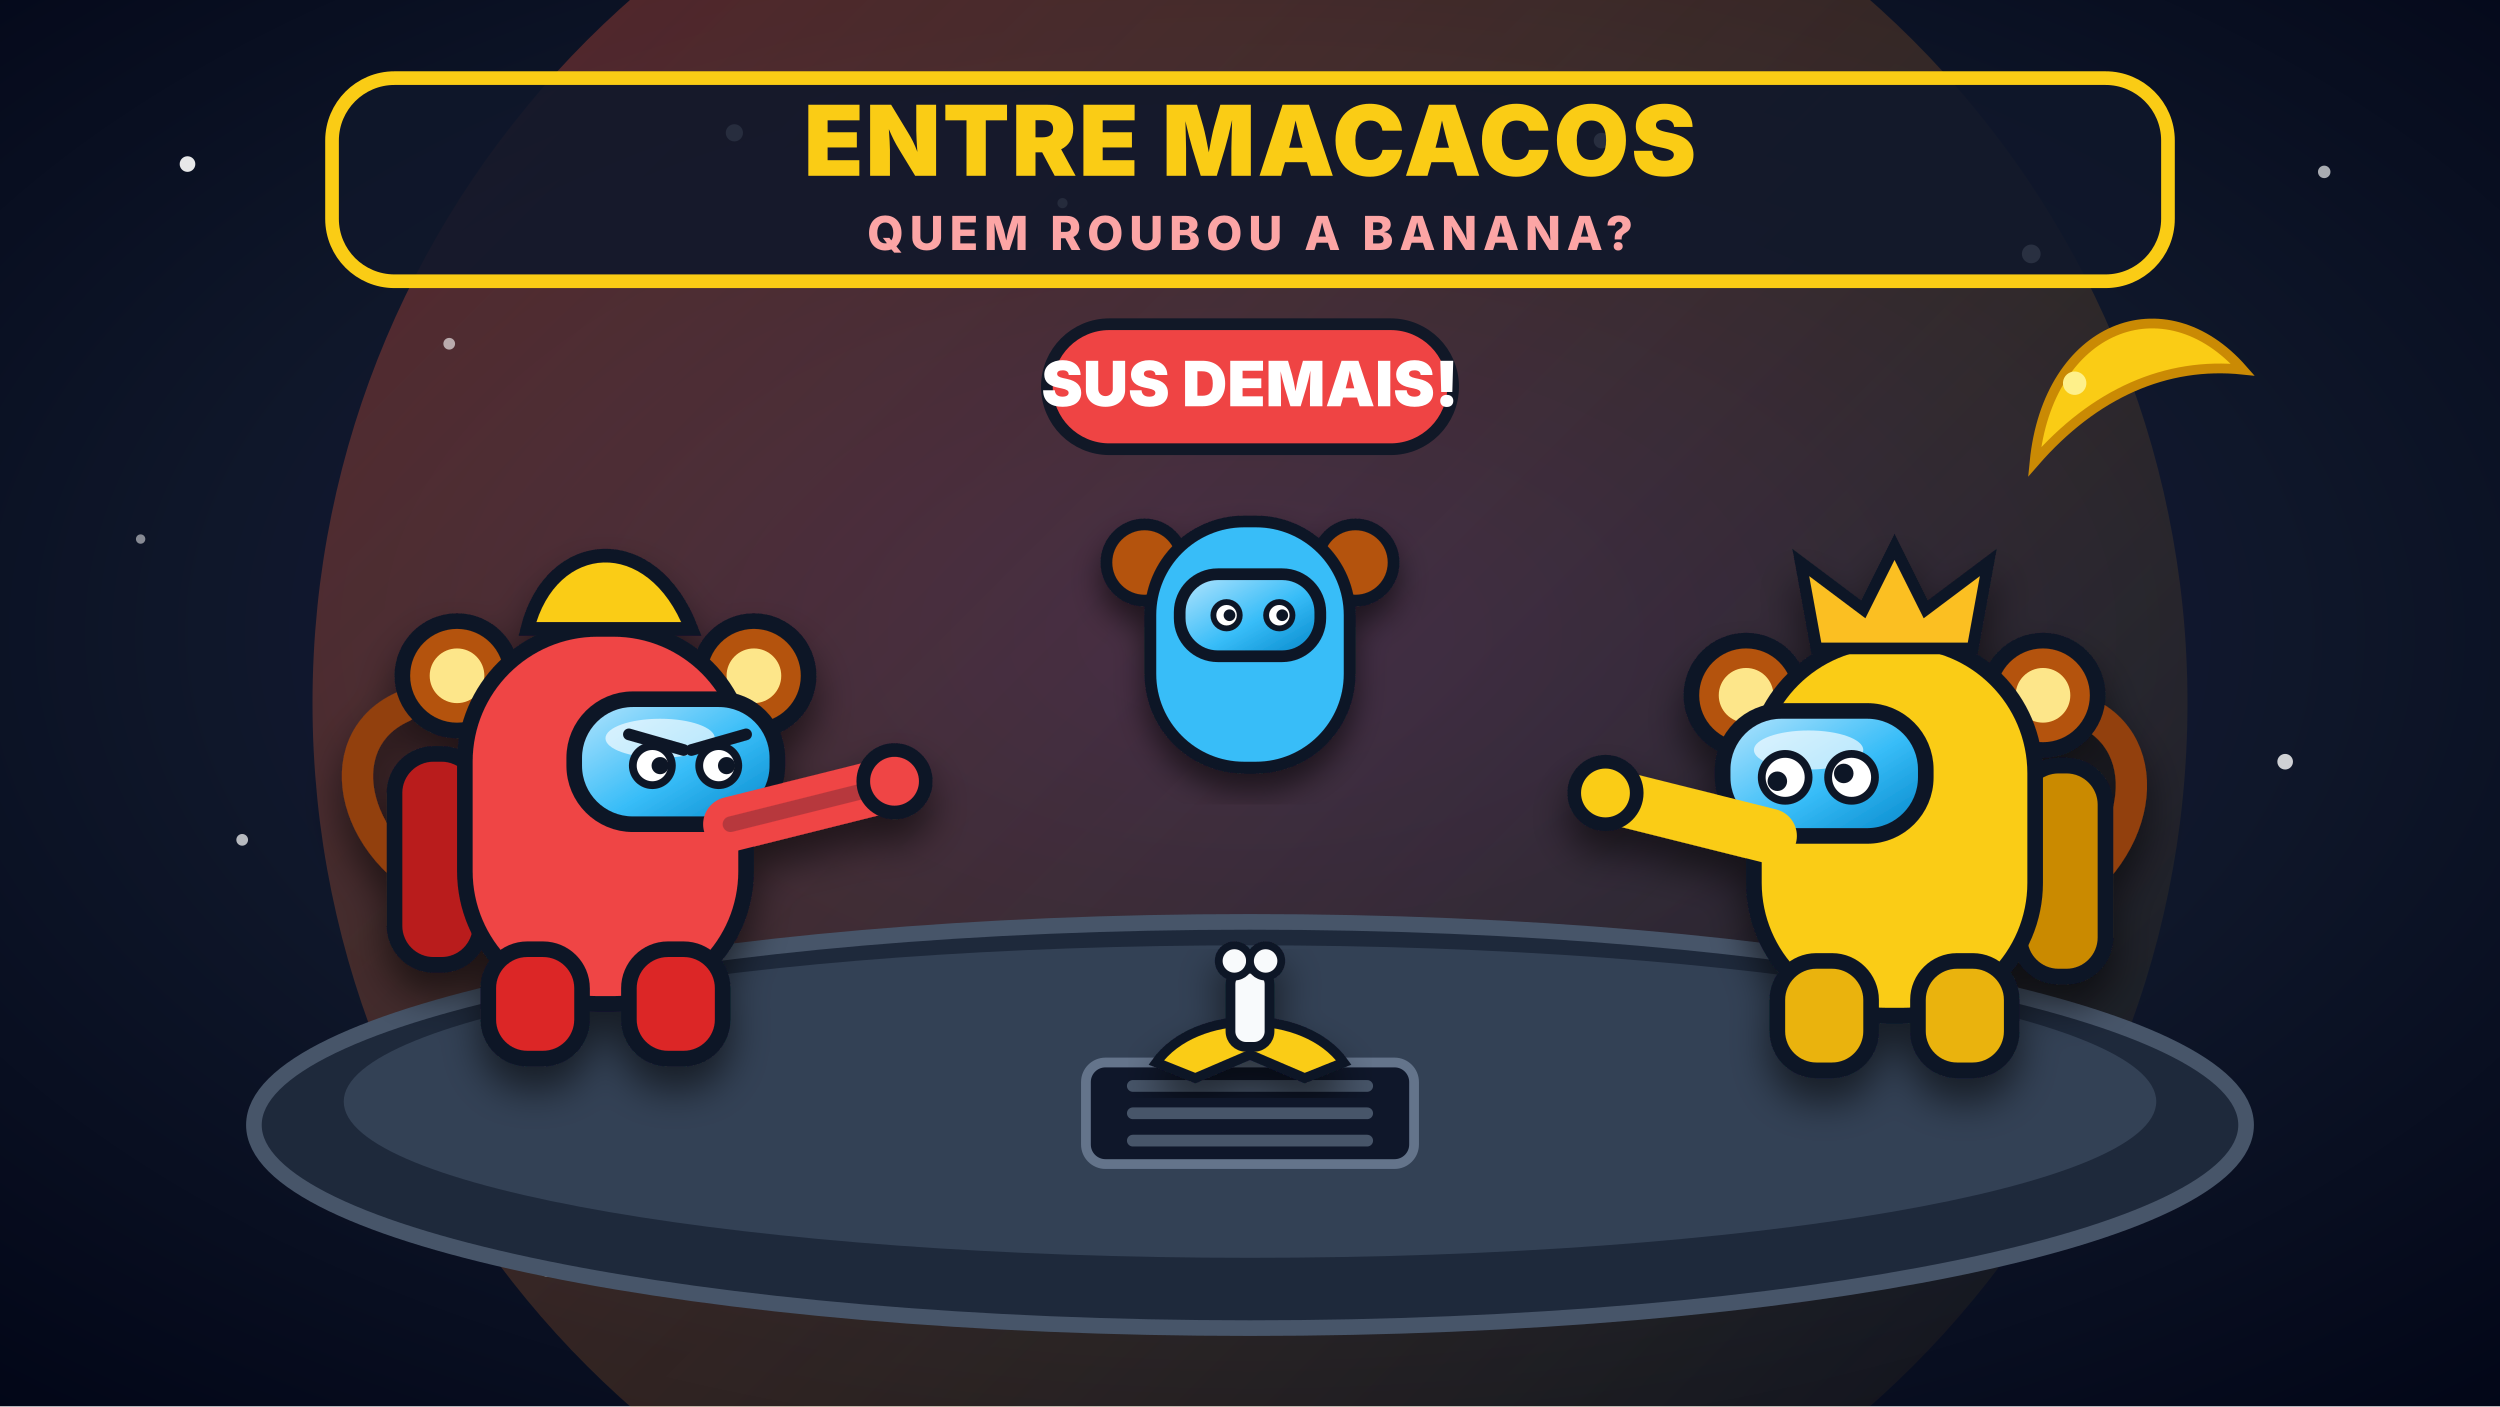
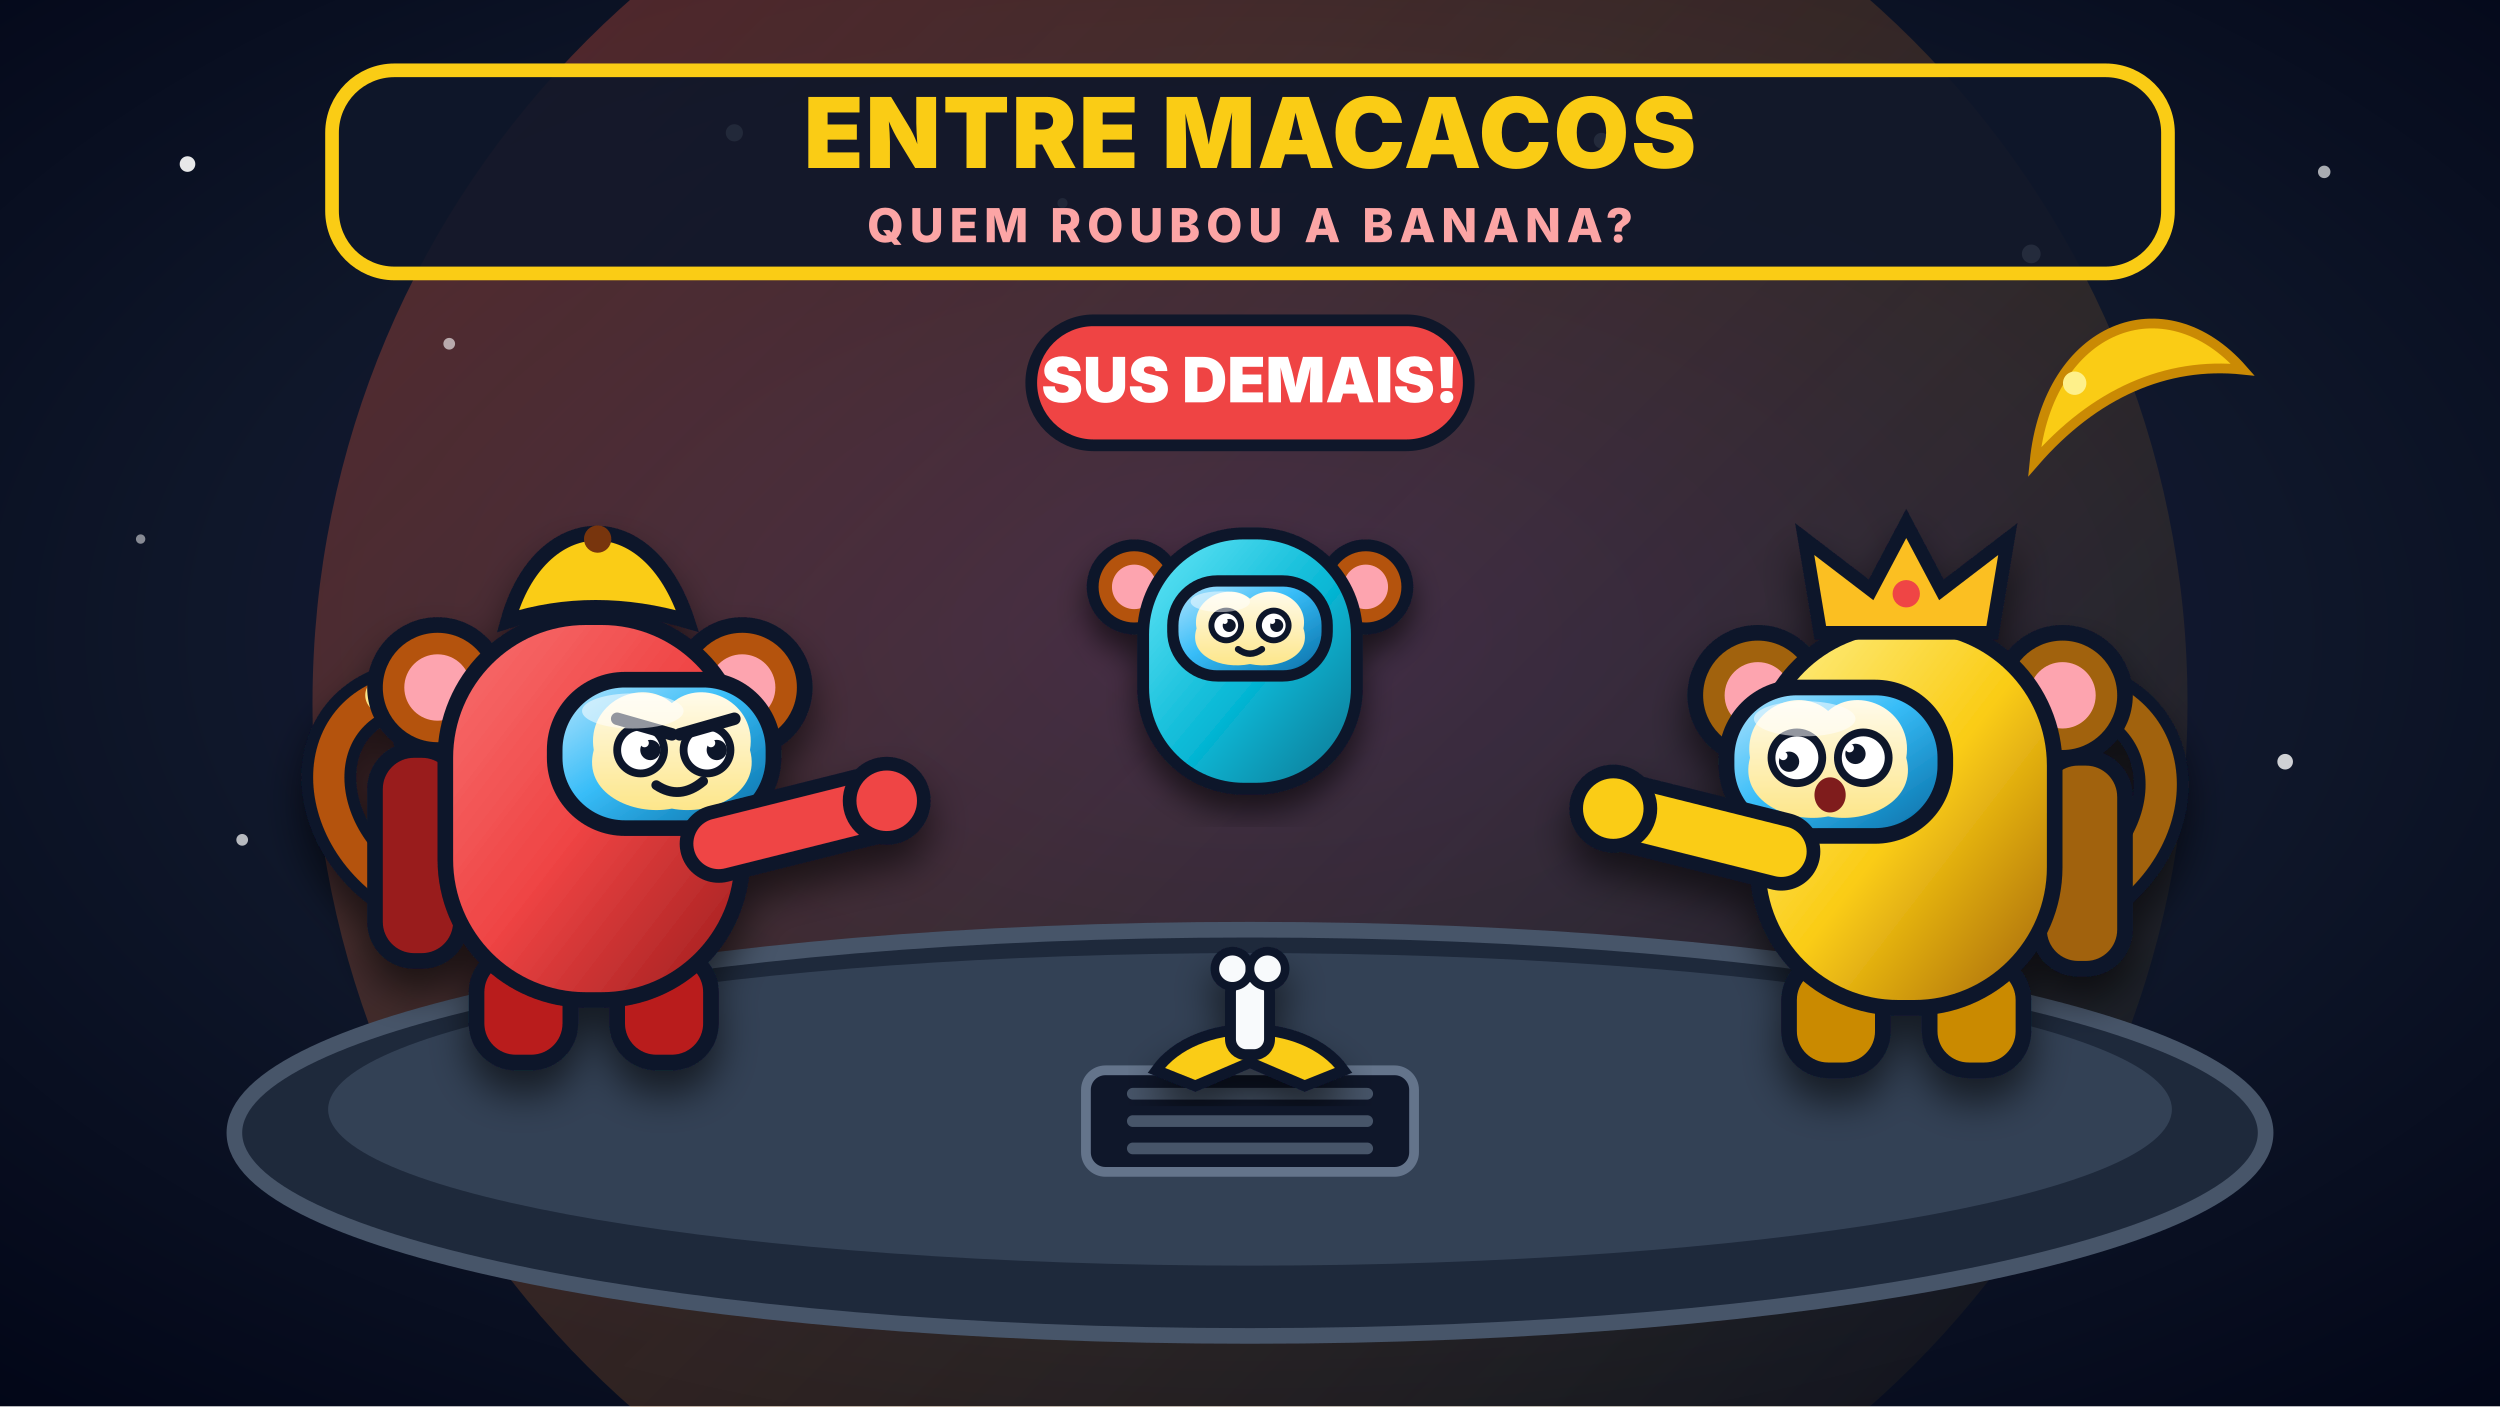
<svg xmlns="http://www.w3.org/2000/svg" viewBox="0 0 640 360">
  <defs>
    <radialGradient id="spaceBg" cx="50%" cy="45%" r="75%">
      <stop offset="0%" stop-color="#1e1b4b" />
      <stop offset="55%" stop-color="#0f172a" />
      <stop offset="100%" stop-color="#020617" />
    </radialGradient>
    <linearGradient id="alarmGlow" x1="0" y1="0" x2="1" y2="1">
-       <stop offset="0%" stop-color="#ef4444" stop-opacity="0.35" />
+       <stop offset="0%" stop-color="#ef4444" stop-opacity="0.34" />
      <stop offset="100%" stop-color="#facc15" stop-opacity="0" />
    </linearGradient>
    <linearGradient id="visor" x1="0" y1="0" x2="1" y2="1">
      <stop offset="0%" stop-color="#bae6fd" />
-       <stop offset="55%" stop-color="#38bdf8" />
-       <stop offset="100%" stop-color="#0284c7" />
+       <stop offset="45%" stop-color="#38bdf8" />
+       <stop offset="100%" stop-color="#0369a1" />
+     </linearGradient>
+     <linearGradient id="redSuit" x1="0" y1="0" x2="1" y2="1">
+       <stop offset="0%" stop-color="#f87171" />
+       <stop offset="50%" stop-color="#ef4444" />
+       <stop offset="100%" stop-color="#991b1b" />
+     </linearGradient>
+     <linearGradient id="yellowSuit" x1="0" y1="0" x2="1" y2="1">
+       <stop offset="0%" stop-color="#fef08a" />
+       <stop offset="50%" stop-color="#facc15" />
+       <stop offset="100%" stop-color="#a16207" />
+     </linearGradient>
+     <linearGradient id="cyanSuit" x1="0" y1="0" x2="1" y2="1">
+       <stop offset="0%" stop-color="#67e8f9" />
+       <stop offset="55%" stop-color="#06b6d4" />
+       <stop offset="100%" stop-color="#0e7490" />
+     </linearGradient>
+     <linearGradient id="faceMask" x1="0" y1="0" x2="0" y2="1">
+       <stop offset="0%" stop-color="#fffbeb" />
+       <stop offset="100%" stop-color="#fde68a" />
    </linearGradient>
    <filter id="shadow" x="-15%" y="-15%" width="130%" height="130%">
-       <feDropShadow dx="0" dy="6" stdDeviation="5" flood-color="#000" flood-opacity="0.55" />
+       <feDropShadow dx="0" dy="6" stdDeviation="5" flood-color="#000" flood-opacity="0.58" />
    </filter>
  </defs>
  <rect width="640" height="360" fill="url(#spaceBg)" />
  <circle cx="320" cy="180" r="240" fill="url(#alarmGlow)" />
  <g fill="#ffffff">
    <circle cx="48" cy="42" r="2" opacity="0.9" />
    <circle cx="115" cy="88" r="1.5" opacity="0.6" />
    <circle cx="188" cy="34" r="2.2" opacity="0.8" />
    <circle cx="272" cy="52" r="1.3" opacity="0.7" />
    <circle cx="410" cy="36" r="2" opacity="0.85" />
    <circle cx="520" cy="65" r="2.4" opacity="0.9" />
    <circle cx="595" cy="44" r="1.6" opacity="0.65" />
    <circle cx="62" cy="215" r="1.5" opacity="0.7" />
    <circle cx="585" cy="195" r="2" opacity="0.8" />
    <circle cx="140" cy="325" r="1.8" opacity="0.7" />
    <circle cx="495" cy="318" r="2.1" opacity="0.75" />
    <circle cx="36" cy="138" r="1.2" opacity="0.5" />
  </g>
  <g transform="translate(545 102) rotate(-18)">
    <path d="M-28 8 C-14 -24, 18 -26, 30 2 C12 -6, -8 -4, -28 8 Z" fill="#facc15" stroke="#ca8a04" stroke-width="2.5" />
    <circle cx="-12" cy="-8" r="3" fill="#fef08a" />
  </g>
-   <ellipse cx="320" cy="288" rx="255" ry="52" fill="#1e293b" stroke="#475569" stroke-width="4" />
-   <ellipse cx="320" cy="282" rx="232" ry="40" fill="#334155" />
-   <g transform="translate(278 272)">
+   <ellipse cx="320" cy="290" rx="260" ry="52" fill="#1e293b" stroke="#475569" stroke-width="4" />
+   <ellipse cx="320" cy="284" rx="236" ry="40" fill="#334155" />
+   <g transform="translate(278 274)">
    <rect x="0" y="0" width="84" height="26" rx="5" fill="#0f172a" stroke="#64748b" stroke-width="2.5" />
    <line x1="12" y1="6" x2="72" y2="6" stroke="#475569" stroke-width="3" stroke-linecap="round" />
    <line x1="12" y1="13" x2="72" y2="13" stroke="#475569" stroke-width="3" stroke-linecap="round" />
    <line x1="12" y1="20" x2="72" y2="20" stroke="#475569" stroke-width="3" stroke-linecap="round" />
  </g>
-   <g transform="translate(320 262)" filter="url(#shadow)">
-     <path d="M-24 10 C-14 -4, 14 -4, 24 10 L14 14 L0 8 L-14 14 Z" fill="#facc15" stroke="#111827" stroke-width="2.5" />
-     <rect x="-5" y="-14" width="10" height="20" rx="4" fill="#f8fafc" stroke="#111827" stroke-width="2.5" />
-     <circle cx="-4" cy="-16" r="4" fill="#f8fafc" stroke="#111827" stroke-width="2" />
-     <circle cx="4" cy="-16" r="4" fill="#f8fafc" stroke="#111827" stroke-width="2" />
+   <g transform="translate(320 264)" filter="url(#shadow)">
+     <path d="M-24 10 C-14 -4, 14 -4, 24 10 L14 14 L0 8 L-14 14 Z" fill="#facc15" stroke="#0f172a" stroke-width="2.8" />
+     <rect x="-5" y="-14" width="10" height="20" rx="4" fill="#f8fafc" stroke="#0f172a" stroke-width="2.8" />
+     <circle cx="-4.5" cy="-16" r="4.5" fill="#f8fafc" stroke="#0f172a" stroke-width="2.2" />
+     <circle cx="4.5" cy="-16" r="4.5" fill="#f8fafc" stroke="#0f172a" stroke-width="2.2" />
  </g>
-   <g transform="translate(155 205)" filter="url(#shadow)">
-     <path d="M-38 25 C-65 15, -72 -15, -52 -24" fill="none" stroke="#92400e" stroke-width="8" stroke-linecap="round" />
-     <rect x="-54" y="-12" width="22" height="54" rx="10" fill="#b91c1c" stroke="#111827" stroke-width="4" />
-     <circle cx="-38" cy="-32" r="14" fill="#b45309" stroke="#111827" stroke-width="4" />
-     <circle cx="-38" cy="-32" r="7" fill="#fde68a" />
-     <circle cx="38" cy="-32" r="14" fill="#b45309" stroke="#111827" stroke-width="4" />
-     <circle cx="38" cy="-32" r="7" fill="#fde68a" />
-     <rect x="-36" y="-44" width="72" height="96" rx="34" fill="#ef4444" stroke="#111827" stroke-width="4" />
-     <rect x="-30" y="38" width="24" height="28" rx="10" fill="#dc2626" stroke="#111827" stroke-width="4" />
-     <rect x="6" y="38" width="24" height="28" rx="10" fill="#dc2626" stroke="#111827" stroke-width="4" />
-     <rect x="-8" y="-26" width="52" height="32" rx="15" fill="url(#visor)" stroke="#111827" stroke-width="4" />
-     <ellipse cx="14" cy="-16" rx="14" ry="5" fill="#ffffff" opacity="0.65" />
-     <circle cx="12" cy="-9" r="5" fill="#ffffff" stroke="#111827" stroke-width="2" />
-     <circle cx="14" cy="-9" r="2.2" fill="#111827" />
-     <circle cx="29" cy="-9" r="5" fill="#ffffff" stroke="#111827" stroke-width="2" />
-     <circle cx="31" cy="-9" r="2.2" fill="#111827" />
-     <line x1="6" y1="-17" x2="20" y2="-13" stroke="#111827" stroke-width="3" stroke-linecap="round" />
-     <line x1="36" y1="-17" x2="22" y2="-13" stroke="#111827" stroke-width="3" stroke-linecap="round" />
-     <path d="M32 6 L72 -4" stroke="#ef4444" stroke-width="14" stroke-linecap="round" />
-     <path d="M32 6 L72 -4" stroke="#111827" stroke-width="4" stroke-linecap="round" opacity="0.25" />
-     <circle cx="74" cy="-5" r="8" fill="#ef4444" stroke="#111827" stroke-width="3.5" />
-     <path d="M-20 -44 C-14 -68, 12 -70, 22 -44 Z" fill="#facc15" stroke="#111827" stroke-width="3.5" />
+   <g transform="translate(320 170) scale(0.76)" filter="url(#shadow)">
+     <circle cx="-39" cy="-26" r="14" fill="#b45309" stroke="#0f172a" stroke-width="4" />
+     <circle cx="-39" cy="-26" r="7.5" fill="#fda4af" />
+     <circle cx="39" cy="-26" r="14" fill="#b45309" stroke="#0f172a" stroke-width="4" />
+     <circle cx="39" cy="-26" r="7.5" fill="#fda4af" />
+     <rect x="-36" y="-44" width="72" height="86" rx="34" fill="url(#cyanSuit)" stroke="#0f172a" stroke-width="4" />
+     <rect x="-26" y="-28" width="52" height="32" rx="15" fill="url(#visor)" stroke="#0f172a" stroke-width="3.8" />
+     <path d="M0 -22 C7 -28, 20 -22, 18 -12 C21 -3, 10 2, 0 0 C-10 2, -21 -3, -18 -12 C-20 -22, -7 -28, 0 -22 Z" fill="url(#faceMask)" />
+     <circle cx="-8" cy="-13" r="5" fill="#fff" stroke="#0f172a" stroke-width="2" />
+     <circle cx="-7" cy="-13" r="2.2" fill="#0f172a" />
+     <circle cx="-8.5" cy="-14.5" r="1" fill="#fff" />
+     <circle cx="8" cy="-13" r="5" fill="#fff" stroke="#0f172a" stroke-width="2" />
+     <circle cx="9" cy="-13" r="2.2" fill="#0f172a" />
+     <circle cx="7.5" cy="-14.5" r="1" fill="#fff" />
+     <path d="M-4 -5 Q0 -2 4 -5" fill="none" stroke="#0f172a" stroke-width="2.2" stroke-linecap="round" />
+     <ellipse cx="-10" cy="-21" rx="10" ry="3.5" fill="#fff" opacity="0.5" />
  </g>
-   <g transform="translate(485 208)" filter="url(#shadow)">
-     <path d="M38 25 C64 12, 68 -18, 48 -26" fill="none" stroke="#92400e" stroke-width="8" stroke-linecap="round" />
-     <rect x="32" y="-12" width="22" height="54" rx="10" fill="#ca8a04" stroke="#111827" stroke-width="4" />
-     <circle cx="-38" cy="-30" r="14" fill="#b45309" stroke="#111827" stroke-width="4" />
-     <circle cx="-38" cy="-30" r="7" fill="#fde68a" />
-     <circle cx="38" cy="-30" r="14" fill="#b45309" stroke="#111827" stroke-width="4" />
-     <circle cx="38" cy="-30" r="7" fill="#fde68a" />
-     <rect x="-36" y="-44" width="72" height="96" rx="34" fill="#facc15" stroke="#111827" stroke-width="4" />
-     <rect x="-30" y="38" width="24" height="28" rx="10" fill="#eab308" stroke="#111827" stroke-width="4" />
-     <rect x="6" y="38" width="24" height="28" rx="10" fill="#eab308" stroke="#111827" stroke-width="4" />
-     <rect x="-44" y="-26" width="52" height="32" rx="15" fill="url(#visor)" stroke="#111827" stroke-width="4" />
-     <ellipse cx="-22" cy="-16" rx="14" ry="5" fill="#ffffff" opacity="0.65" />
-     <circle cx="-28" cy="-9" r="6" fill="#ffffff" stroke="#111827" stroke-width="2" />
-     <circle cx="-30" cy="-8" r="2.5" fill="#111827" />
-     <circle cx="-11" cy="-9" r="6" fill="#ffffff" stroke="#111827" stroke-width="2" />
-     <circle cx="-13" cy="-10" r="2.5" fill="#111827" />
-     <path d="M-32 6 L-72 -4" stroke="#facc15" stroke-width="14" stroke-linecap="round" />
-     <circle cx="-74" cy="-5" r="8" fill="#facc15" stroke="#111827" stroke-width="3.5" />
-     <polygon points="-20,-42 -24,-64 -8,-52 0,-68 8,-52 24,-64 20,-42" fill="#fbbf24" stroke="#111827" stroke-width="3" />
+   <g transform="translate(152 206)" filter="url(#shadow)">
+     <path d="M-36 28 C-70 20, -78 -18, -54 -28" fill="none" stroke="#0f172a" stroke-width="14" stroke-linecap="round" />
+     <path d="M-36 28 C-70 20, -78 -18, -54 -28" fill="none" stroke="#b45309" stroke-width="8" stroke-linecap="round" />
+     <circle cx="-54" cy="-28" r="4.5" fill="#fde68a" />
+     <rect x="-56" y="-14" width="22" height="54" rx="10" fill="#991b1b" stroke="#0f172a" stroke-width="4" />
+     <rect x="-50" y="-20" width="10" height="6" rx="2" fill="#94a3b8" stroke="#0f172a" stroke-width="2.5" />
+     <circle cx="-40" cy="-30" r="16" fill="#b45309" stroke="#0f172a" stroke-width="4" />
+     <circle cx="-40" cy="-30" r="8.5" fill="#fda4af" />
+     <circle cx="38" cy="-30" r="16" fill="#b45309" stroke="#0f172a" stroke-width="4" />
+     <circle cx="38" cy="-30" r="8.5" fill="#fda4af" />
+     <rect x="-30" y="38" width="24" height="28" rx="10" fill="#b91c1c" stroke="#0f172a" stroke-width="4" />
+     <rect x="6" y="38" width="24" height="28" rx="10" fill="#b91c1c" stroke="#0f172a" stroke-width="4" />
+     <rect x="-38" y="-48" width="76" height="98" rx="36" fill="url(#redSuit)" stroke="#0f172a" stroke-width="4" />
+     <rect x="-10" y="-32" width="56" height="38" rx="18" fill="url(#visor)" stroke="#0f172a" stroke-width="4" />
+     <path d="M20 -26 C28 -33, 42 -26, 40 -14 C43 -3, 30 3, 20 1 C10 3, -3 -3, 0 -14 C-2 -26, 12 -33, 20 -26 Z" fill="url(#faceMask)" />
+     <circle cx="12" cy="-14" r="6" fill="#ffffff" stroke="#0f172a" stroke-width="2" />
+     <circle cx="14.5" cy="-14" r="2.6" fill="#0f172a" />
+     <circle cx="13" cy="-15.8" r="1.1" fill="#ffffff" />
+     <circle cx="29" cy="-14" r="6" fill="#ffffff" stroke="#0f172a" stroke-width="2" />
+     <circle cx="31.5" cy="-14" r="2.6" fill="#0f172a" />
+     <circle cx="30" cy="-15.8" r="1.1" fill="#ffffff" />
+     <line x1="6" y1="-22" x2="20" y2="-18" stroke="#0f172a" stroke-width="3.2" stroke-linecap="round" />
+     <line x1="36" y1="-22" x2="22" y2="-18" stroke="#0f172a" stroke-width="3.2" stroke-linecap="round" />
+     <path d="M16 -5 Q22 -1 28 -6" fill="none" stroke="#0f172a" stroke-width="2.5" stroke-linecap="round" />
+     <ellipse cx="10" cy="-24" rx="13" ry="4.5" fill="#ffffff" opacity="0.55" />
+     <path d="M32 10 L72 0" stroke="#0f172a" stroke-width="20" stroke-linecap="round" />
+     <path d="M32 10 L72 0" stroke="#ef4444" stroke-width="13" stroke-linecap="round" />
+     <circle cx="75" cy="-1" r="9.5" fill="#ef4444" stroke="#0f172a" stroke-width="3.5" />
+     <path d="M-22 -47 C-14 -76, 14 -78, 24 -47 Q0 -54 -22 -47 Z" fill="#facc15" stroke="#0f172a" stroke-width="3.8" />
+     <circle cx="1" cy="-68" r="3.5" fill="#78350f" />
  </g>
-   <g transform="translate(320 165) scale(0.75)" filter="url(#shadow)">
-     <circle cx="-36" cy="-28" r="13" fill="#b45309" stroke="#111827" stroke-width="4" />
-     <circle cx="36" cy="-28" r="13" fill="#b45309" stroke="#111827" stroke-width="4" />
-     <rect x="-34" y="-42" width="68" height="84" rx="32" fill="#38bdf8" stroke="#111827" stroke-width="4" />
-     <rect x="-24" y="-24" width="48" height="28" rx="13" fill="url(#visor)" stroke="#111827" stroke-width="4" />
-     <circle cx="-8" cy="-10" r="4.5" fill="#fff" stroke="#111827" stroke-width="2" />
-     <circle cx="-7" cy="-10" r="2" fill="#111827" />
-     <circle cx="10" cy="-10" r="4.5" fill="#fff" stroke="#111827" stroke-width="2" />
-     <circle cx="11" cy="-10" r="2" fill="#111827" />
+   <g transform="translate(488 208)" filter="url(#shadow)">
+     <path d="M36 28 C70 16, 74 -20, 50 -30" fill="none" stroke="#0f172a" stroke-width="14" stroke-linecap="round" />
+     <path d="M36 28 C70 16, 74 -20, 50 -30" fill="none" stroke="#a16207" stroke-width="8" stroke-linecap="round" />
+     <circle cx="50" cy="-30" r="4.5" fill="#fde68a" />
+     <rect x="34" y="-14" width="22" height="54" rx="10" fill="#a16207" stroke="#0f172a" stroke-width="4" />
+     <circle cx="-38" cy="-30" r="16" fill="#a16207" stroke="#0f172a" stroke-width="4" />
+     <circle cx="-38" cy="-30" r="8.5" fill="#fda4af" />
+     <circle cx="40" cy="-30" r="16" fill="#a16207" stroke="#0f172a" stroke-width="4" />
+     <circle cx="40" cy="-30" r="8.5" fill="#fda4af" />
+     <rect x="-30" y="38" width="24" height="28" rx="10" fill="#ca8a04" stroke="#0f172a" stroke-width="4" />
+     <rect x="6" y="38" width="24" height="28" rx="10" fill="#ca8a04" stroke="#0f172a" stroke-width="4" />
+     <rect x="-38" y="-48" width="76" height="98" rx="36" fill="url(#yellowSuit)" stroke="#0f172a" stroke-width="4" />
+     <rect x="-46" y="-32" width="56" height="38" rx="18" fill="url(#visor)" stroke="#0f172a" stroke-width="4" />
+     <path d="M-20 -26 C-12 -33, 2 -26, 0 -14 C3 -3, -10 3, -20 1 C-30 3, -43 -3, -40 -14 C-42 -26, -28 -33, -20 -26 Z" fill="url(#faceMask)" />
+     <circle cx="-28" cy="-14" r="6.5" fill="#ffffff" stroke="#0f172a" stroke-width="2" />
+     <circle cx="-30" cy="-13" r="2.6" fill="#0f172a" />
+     <circle cx="-31.5" cy="-14.5" r="1.1" fill="#ffffff" />
+     <circle cx="-11" cy="-14" r="6.5" fill="#ffffff" stroke="#0f172a" stroke-width="2" />
+     <circle cx="-13" cy="-15" r="2.6" fill="#0f172a" />
+     <circle cx="-14.5" cy="-16.5" r="1.1" fill="#ffffff" />
+     <ellipse cx="-19.5" cy="-4.5" rx="4" ry="4.5" fill="#7f1d1d" />
+     <ellipse cx="-26" cy="-24" rx="13" ry="4.5" fill="#ffffff" opacity="0.55" />
+     <path d="M-32 10 L-72 0" stroke="#0f172a" stroke-width="20" stroke-linecap="round" />
+     <path d="M-32 10 L-72 0" stroke="#facc15" stroke-width="13" stroke-linecap="round" />
+     <circle cx="-75" cy="-1" r="9.5" fill="#facc15" stroke="#0f172a" stroke-width="3.5" />
+     <polygon points="-22,-46 -26,-70 -9,-57 0,-74 9,-57 26,-70 22,-46" fill="#fbbf24" stroke="#0f172a" stroke-width="3.5" />
+     <circle cx="0" cy="-56" r="3.5" fill="#ef4444" />
  </g>
-   <g transform="translate(320 105)">
-     <rect x="-52" y="-22" width="104" height="32" rx="16" fill="#ef4444" stroke="#111827" stroke-width="3" />
+   <g transform="translate(320 104)">
+     <rect x="-56" y="-22" width="112" height="32" rx="16" fill="#ef4444" stroke="#0f172a" stroke-width="3" />
    <text x="0" y="-1" text-anchor="middle" font-family="system-ui, -apple-system, sans-serif" font-weight="900" font-size="16" fill="#ffffff">SUS DEMAIS!</text>
  </g>
-   <g transform="translate(320 48)">
-     <rect x="-235" y="-28" width="470" height="52" rx="16" fill="#0f172a" fill-opacity="0.88" stroke="#facc15" stroke-width="3.5" />
+   <g transform="translate(320 46)">
+     <rect x="-235" y="-28" width="470" height="52" rx="16" fill="#0f172a" fill-opacity="0.9" stroke="#facc15" stroke-width="3.5" />
    <text x="0" y="-3" text-anchor="middle" font-family="system-ui, -apple-system, sans-serif" font-weight="900" font-size="25" fill="#facc15" letter-spacing="0.5">ENTRE MACACOS</text>
    <text x="0" y="16" text-anchor="middle" font-family="system-ui, -apple-system, sans-serif" font-weight="800" font-size="12" fill="#fca5a5" letter-spacing="1.5">QUEM ROUBOU A BANANA?</text>
  </g>
</svg>
